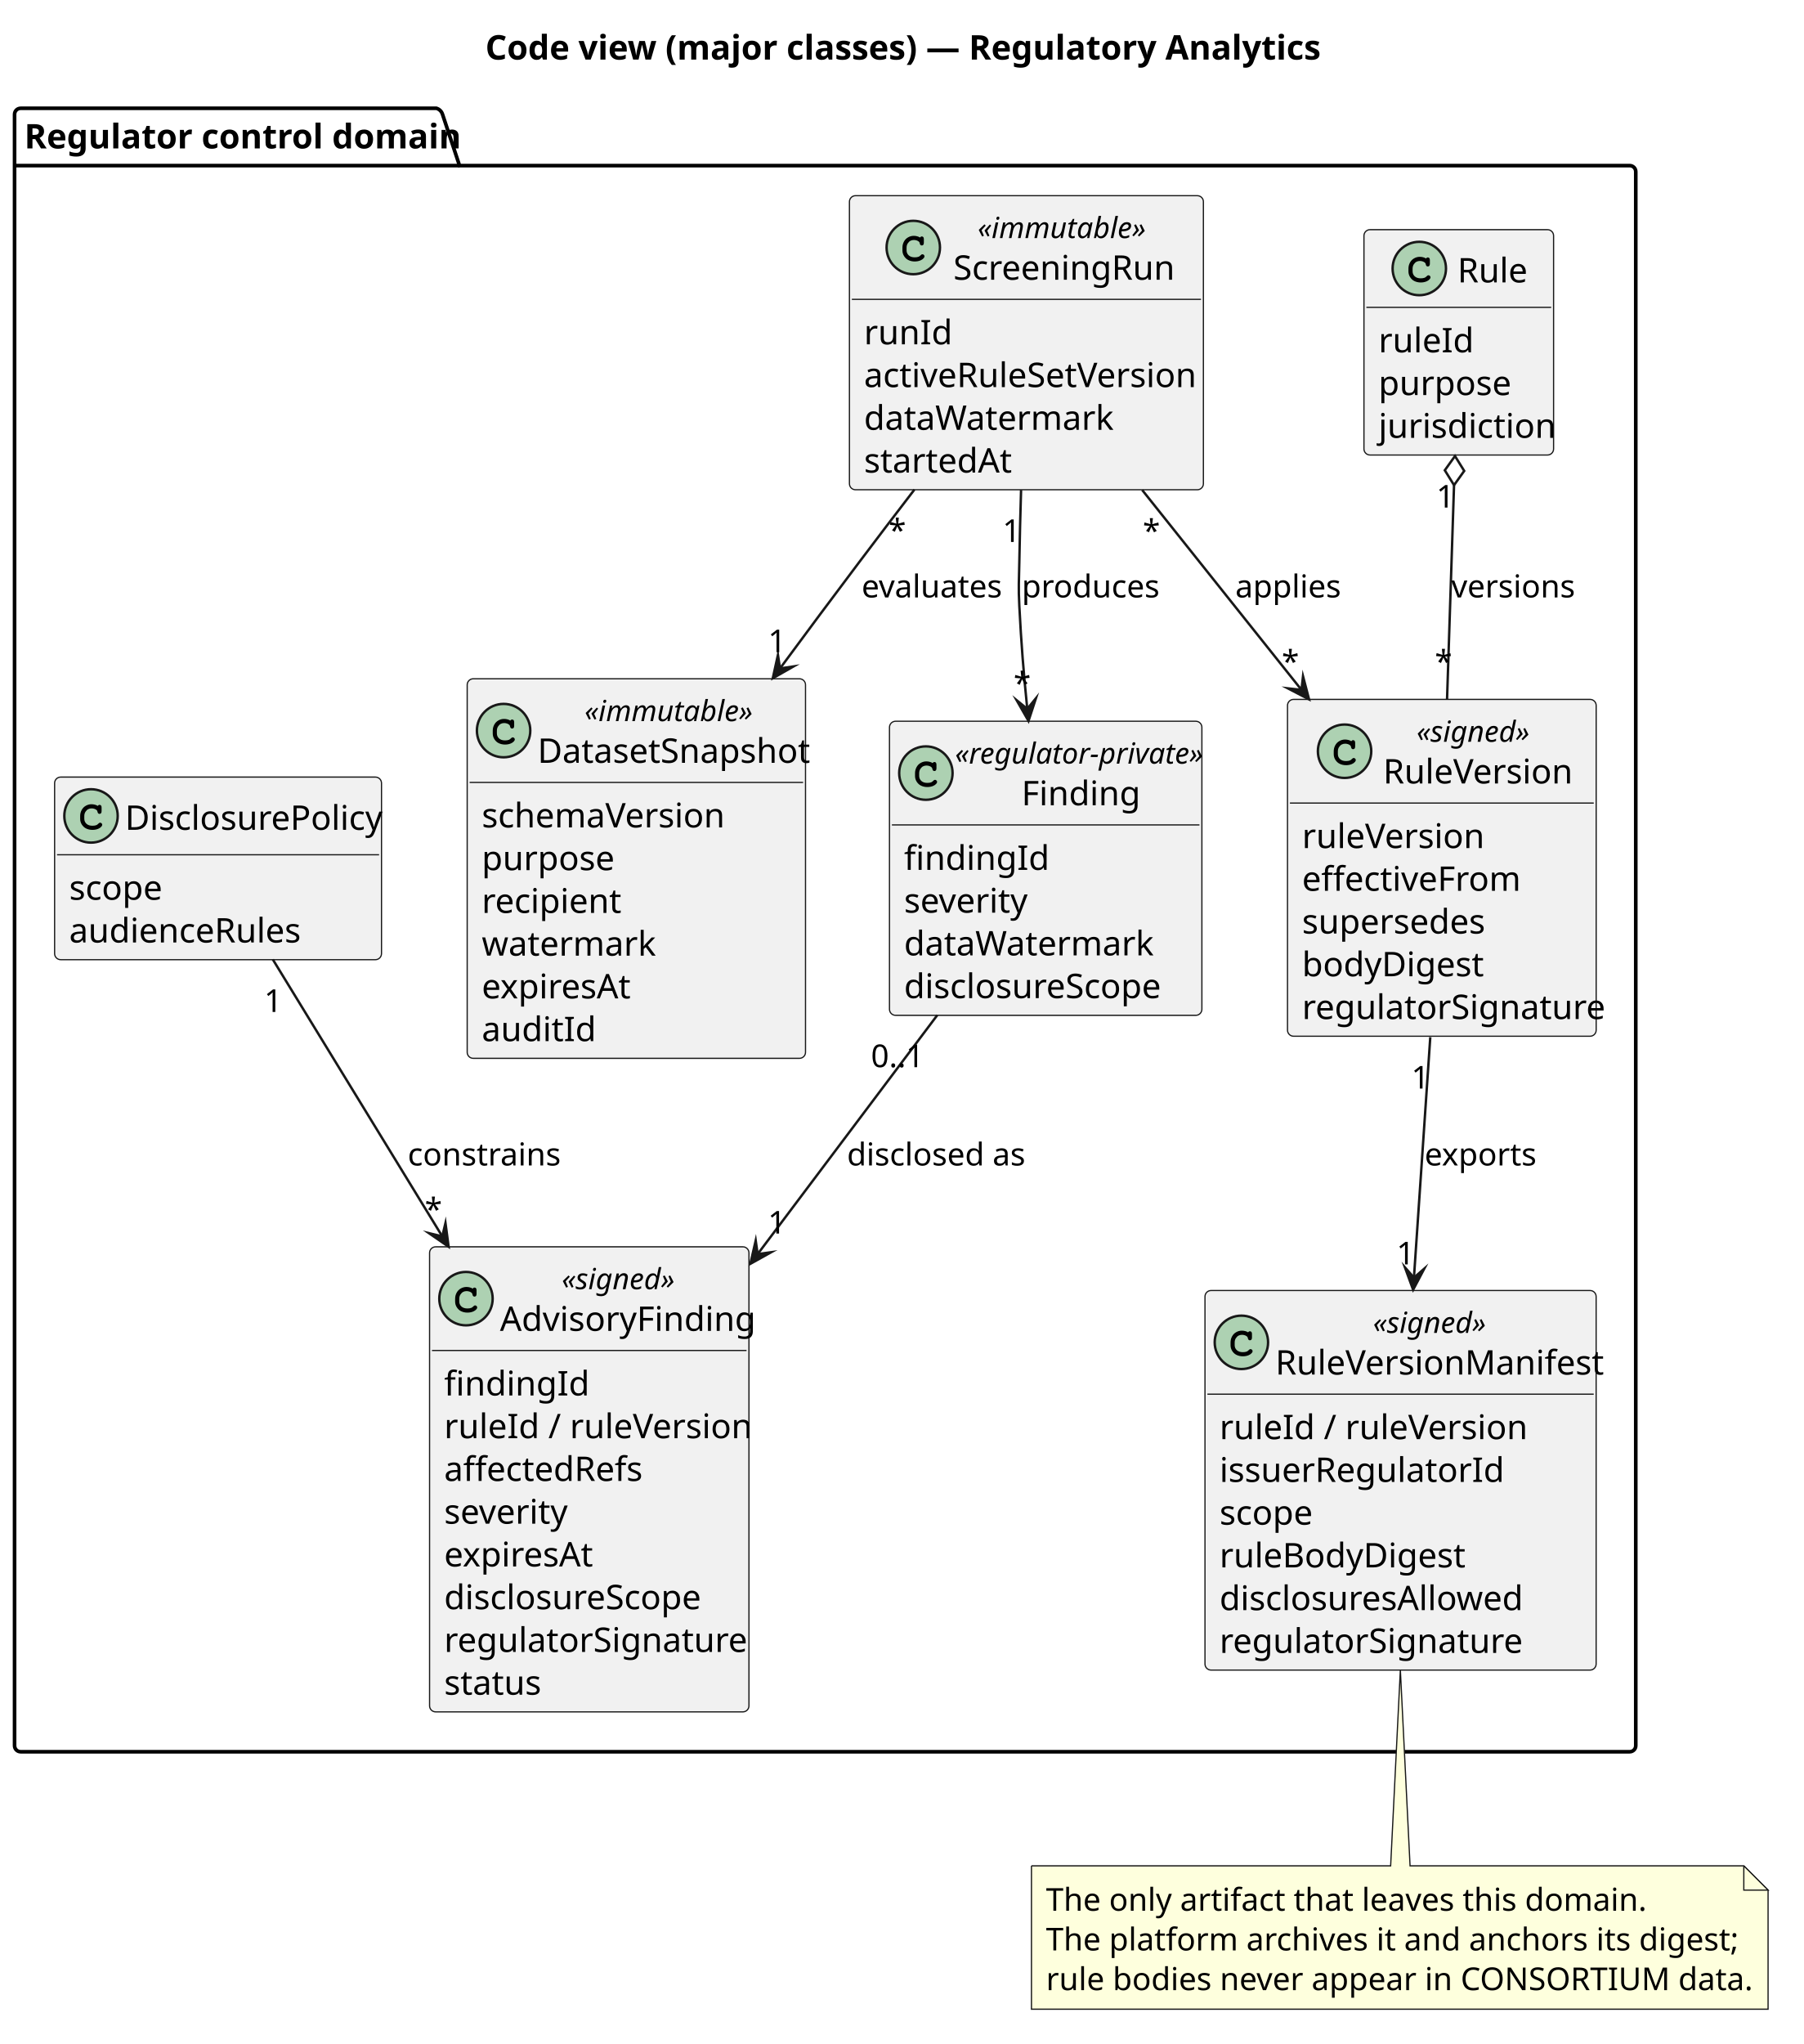
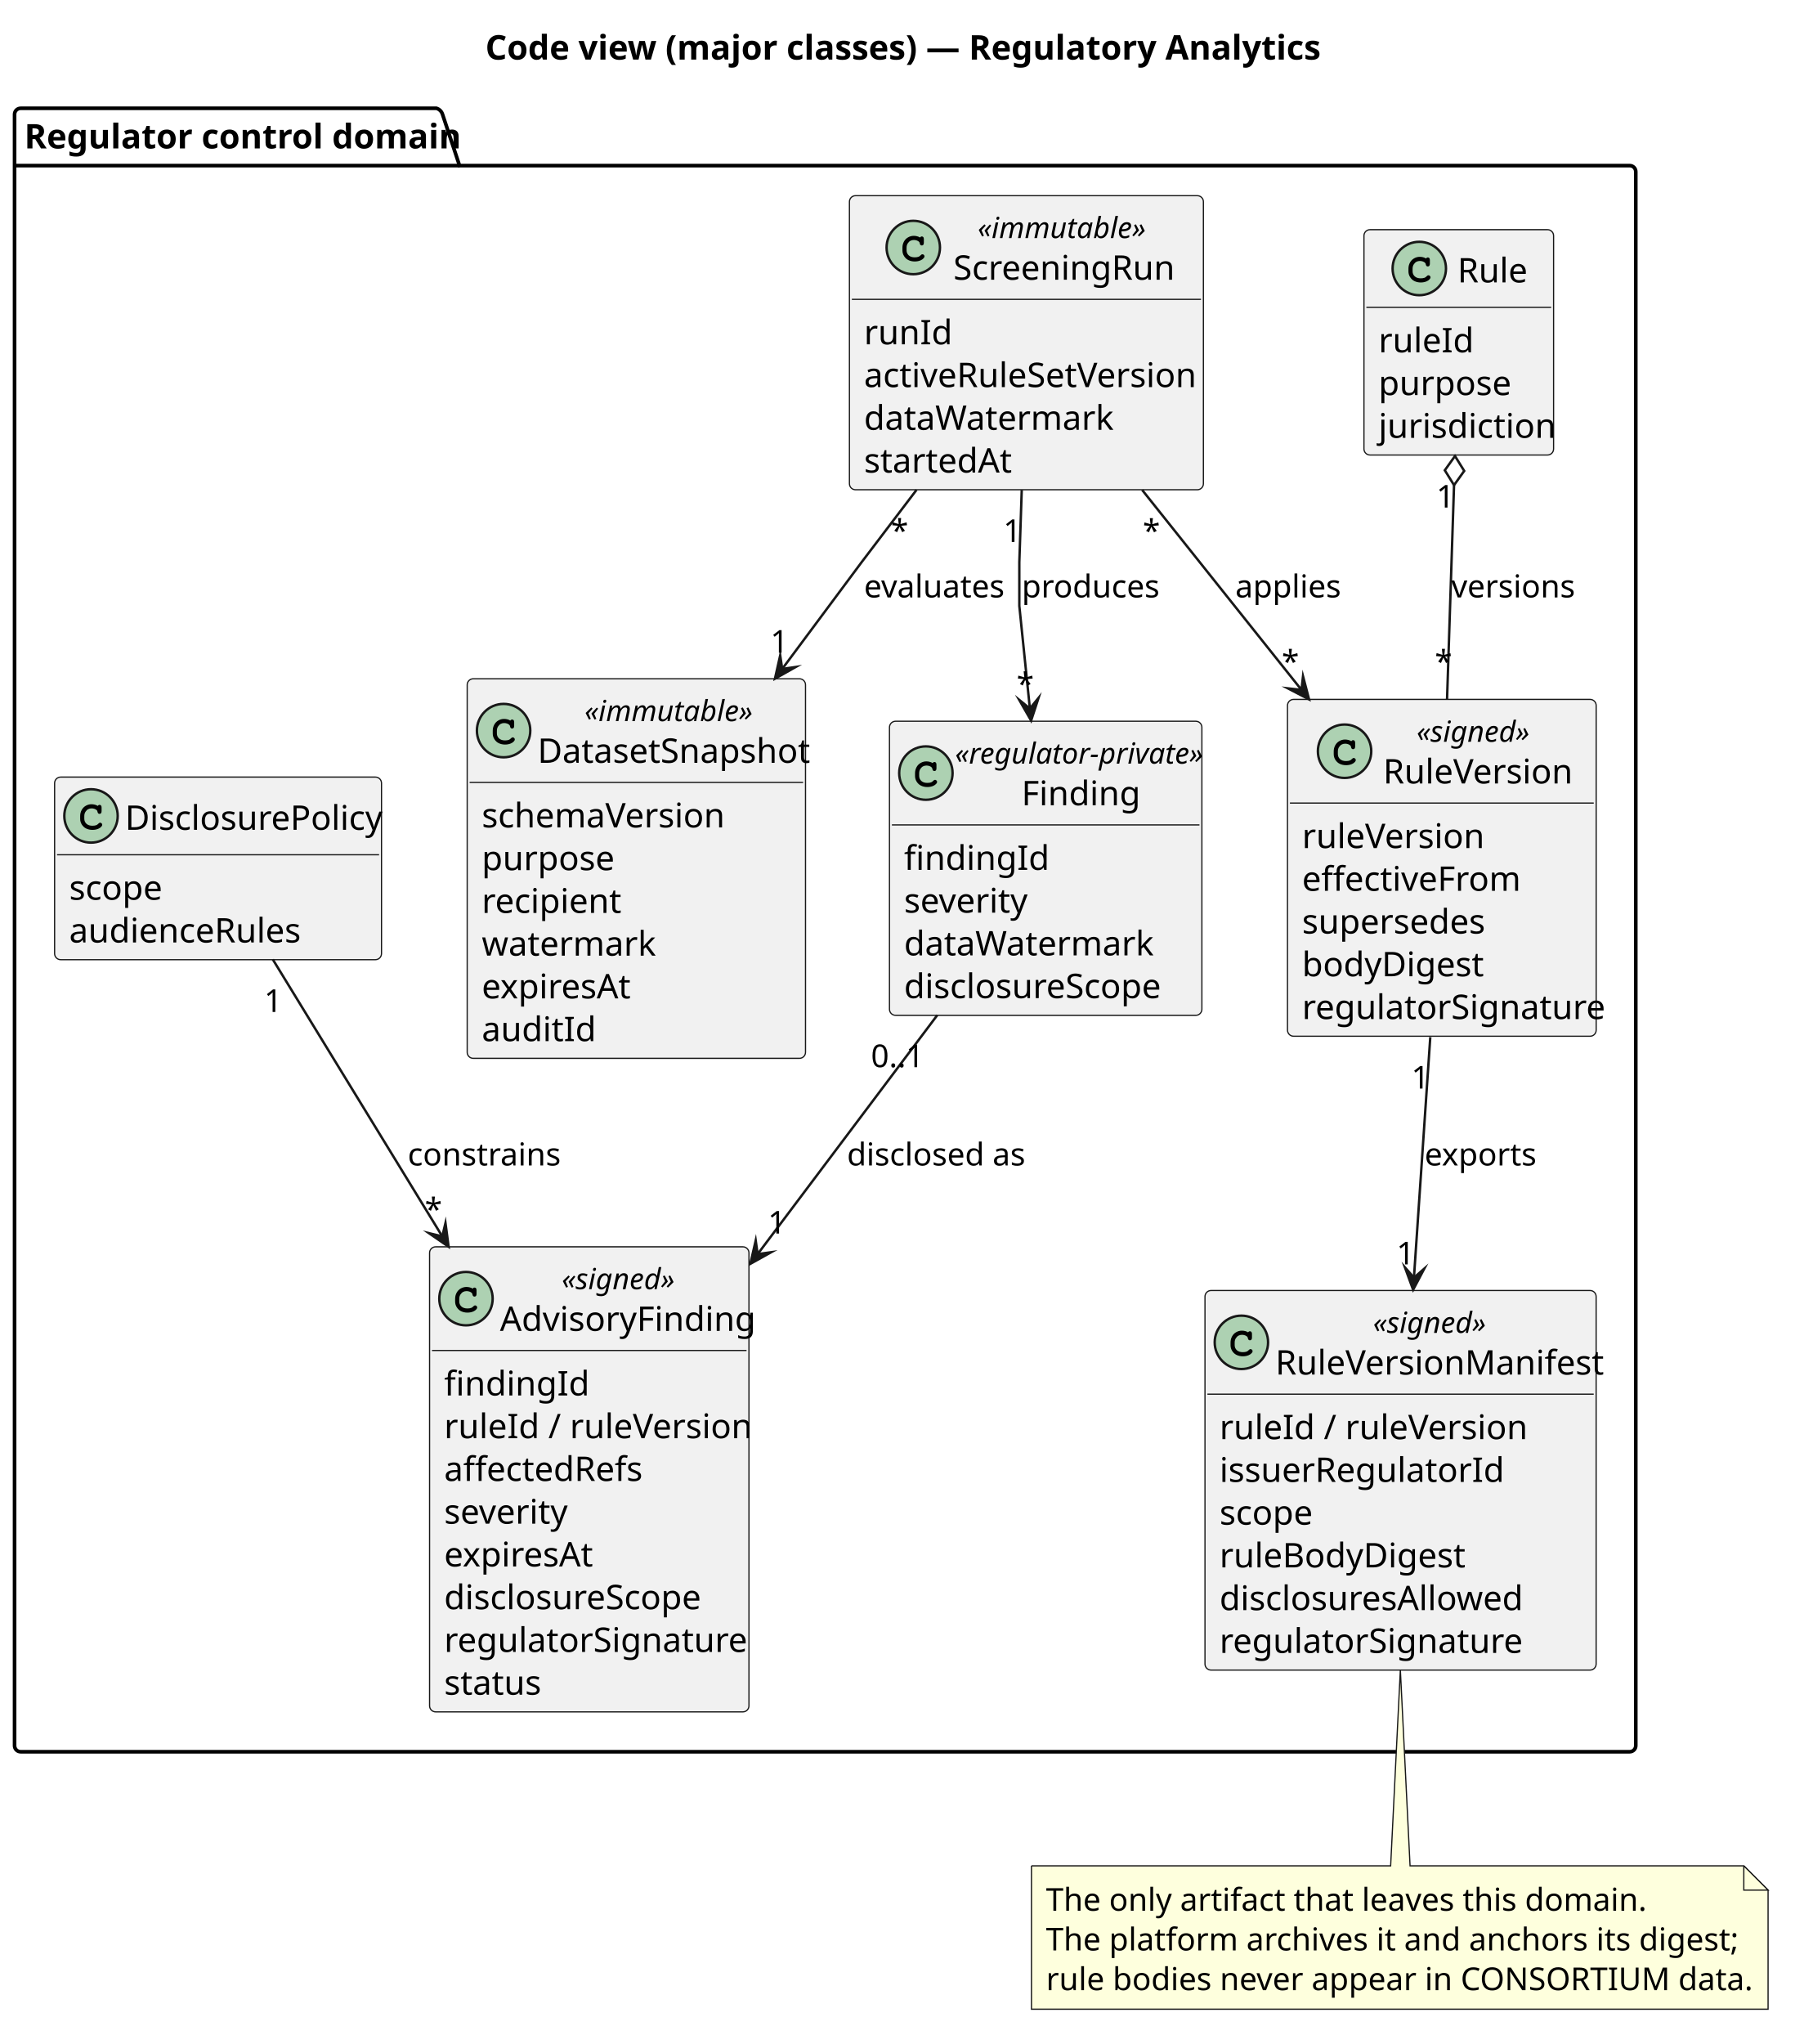
<svg xmlns="http://www.w3.org/2000/svg" version="1.1" data-diagram-type="CLASS" style="width:743px;height:842px;background:#FFFFFF;" width="743px" height="842px" viewBox="0 0 743 842" zoomAndPan="magnify" preserveAspectRatio="none" contentStyleType="text/css">
  <defs />
  <g font-family="sans-serif" lengthAdjust="spacing">
-     <g class="title" data-source-line="1">
+     <g class="title" data-source-line="2">
      <text x="199.981" y="24.533" fill="#000" font-size="14" textLength="336.554" font-weight="700">Code view (major classes) — Regulatory Analytics</text>
    </g>
-     <g class="cluster" data-qualified-name="Regulator control domain" id="ent0001" data-source-line="6">
+     <g class="cluster" data-qualified-name="Regulator control domain" id="ent0001" data-source-line="7">
      <path d="M8.5,44.609 L179.838,44.609 A3.75,3.75 0 0 1 182.338,47.109 L189.338,68.219 L671.5,68.219 A2.5,2.5 0 0 1 674,70.719 L674,719.109 A2.5,2.5 0 0 1 671.5,721.609 L8.5,721.609 A2.5,2.5 0 0 1 6,719.109 L6,47.109 A2.5,2.5 0 0 1 8.5,44.609" style="stroke:#000;stroke-width:1.5;" fill="none" />
      <line x1="6" y1="68.219" x2="189.338" y2="68.219" style="stroke:#000;stroke-width:1.5;" />
      <text x="10" y="61.143" fill="#000" font-size="14" textLength="170.338" font-weight="700">Regulator control domain</text>
    </g>
-     <g class="entity" data-qualified-name="Regulator control domain.Rule" id="ent0002" data-source-line="8">
+     <g class="entity" data-qualified-name="Regulator control domain.Rule" id="ent0002" data-source-line="9">
      <rect x="562" y="94.609" width="78.138" height="92.828" fill="#F1F1F1" style="stroke:#181818;stroke-width:0.5;" rx="2.5" ry="2.5" />
      <ellipse cx="584.805" cy="110.609" rx="11" ry="11" fill="#ADD1B2" style="stroke:#181818;stroke-width:1;" />
      <path d="M587.571,106.484 Q587.727,106.266 587.915,106.156 Q588.102,106.047 588.321,106.047 Q588.696,106.047 588.93,106.313 Q589.165,106.563 589.165,107.172 L589.165,108.625 Q589.165,109.234 588.93,109.5 Q588.696,109.766 588.321,109.766 Q587.977,109.766 587.774,109.563 Q587.571,109.375 587.461,108.859 Q587.415,108.5 587.227,108.313 Q586.899,107.938 586.29,107.719 Q585.68,107.5 585.055,107.5 Q584.29,107.5 583.649,107.828 Q583.024,108.156 582.524,108.906 Q582.04,109.656 582.04,110.688 L582.04,111.781 Q582.04,113.016 582.93,113.844 Q583.821,114.656 585.415,114.656 Q586.352,114.656 587.008,114.406 Q587.399,114.25 587.821,113.813 Q588.086,113.547 588.227,113.469 Q588.383,113.391 588.586,113.391 Q588.915,113.391 589.165,113.656 Q589.43,113.906 589.43,114.25 Q589.43,114.594 589.086,115 Q588.586,115.578 587.79,115.906 Q586.711,116.359 585.415,116.359 Q583.899,116.359 582.696,115.734 Q581.711,115.234 581.024,114.172 Q580.336,113.094 580.336,111.813 L580.336,110.656 Q580.336,109.328 580.946,108.188 Q581.571,107.031 582.665,106.422 Q583.758,105.797 584.993,105.797 Q585.727,105.797 586.368,105.969 Q587.024,106.125 587.571,106.484 Z " fill="#000" />
      <text x="600.54" y="116.338" fill="#000" font-size="14" textLength="28.793">Rule</text>
      <line x1="563" y1="126.609" x2="639.138" y2="126.609" style="stroke:#181818;stroke-width:0.5;" />
      <text x="568" y="145.143" fill="#000" font-size="14" textLength="35.021">ruleId</text>
      <text x="568" y="162.752" fill="#000" font-size="14" textLength="50.593">purpose</text>
      <text x="568" y="180.361" fill="#000" font-size="14" textLength="66.138">jurisdiction</text>
    </g>
-     <g class="entity" data-qualified-name="Regulator control domain.RuleVersion" id="ent0003" data-source-line="14">
+     <g class="entity" data-qualified-name="Regulator control domain.RuleVersion" id="ent0003" data-source-line="15">
      <rect x="530.5" y="288.109" width="127.186" height="138.75" fill="#F1F1F1" style="stroke:#181818;stroke-width:0.5;" rx="2.5" ry="2.5" />
      <ellipse cx="554.016" cy="309.461" rx="11" ry="11" fill="#ADD1B2" style="stroke:#181818;stroke-width:1;" />
      <path d="M556.781,305.336 Q556.938,305.117 557.125,305.008 Q557.313,304.898 557.531,304.898 Q557.906,304.898 558.141,305.164 Q558.375,305.414 558.375,306.023 L558.375,307.477 Q558.375,308.086 558.141,308.352 Q557.906,308.617 557.531,308.617 Q557.188,308.617 556.984,308.414 Q556.781,308.227 556.672,307.711 Q556.625,307.352 556.438,307.164 Q556.109,306.789 555.5,306.57 Q554.891,306.352 554.266,306.352 Q553.5,306.352 552.859,306.68 Q552.234,307.008 551.734,307.758 Q551.25,308.508 551.25,309.539 L551.25,310.633 Q551.25,311.867 552.141,312.695 Q553.031,313.508 554.625,313.508 Q555.563,313.508 556.219,313.258 Q556.609,313.102 557.031,312.664 Q557.297,312.398 557.438,312.32 Q557.594,312.242 557.797,312.242 Q558.125,312.242 558.375,312.508 Q558.641,312.758 558.641,313.102 Q558.641,313.445 558.297,313.852 Q557.797,314.43 557,314.758 Q555.922,315.211 554.625,315.211 Q553.109,315.211 551.906,314.586 Q550.922,314.086 550.234,313.023 Q549.547,311.945 549.547,310.664 L549.547,309.508 Q549.547,308.18 550.156,307.039 Q550.781,305.883 551.875,305.273 Q552.969,304.648 554.203,304.648 Q554.938,304.648 555.578,304.82 Q556.234,304.977 556.781,305.336 Z " fill="#000" />
      <text x="583.684" y="305.566" fill="#000" font-size="12" textLength="48.709" font-style="italic">«signed»</text>
      <text x="569.908" y="322.736" fill="#000" font-size="14" textLength="76.262">RuleVersion</text>
      <line x1="531.5" y1="330.813" x2="656.686" y2="330.813" style="stroke:#181818;stroke-width:0.5;" />
      <text x="536.5" y="349.346" fill="#000" font-size="14" textLength="70.813">ruleVersion</text>
      <text x="536.5" y="366.955" fill="#000" font-size="14" textLength="84.8">effectiveFrom</text>
      <text x="536.5" y="384.564" fill="#000" font-size="14" textLength="72.379">supersedes</text>
      <text x="536.5" y="402.174" fill="#000" font-size="14" textLength="70.041">bodyDigest</text>
      <text x="536.5" y="419.783" fill="#000" font-size="14" textLength="115.186">regulatorSignature</text>
    </g>
-     <g class="entity" data-qualified-name="Regulator control domain.RuleVersionManifest" id="ent0004" data-source-line="22">
+     <g class="entity" data-qualified-name="Regulator control domain.RuleVersionManifest" id="ent0004" data-source-line="23">
      <rect x="496.5" y="531.609" width="161.172" height="156.359" fill="#F1F1F1" style="stroke:#181818;stroke-width:0.5;" rx="2.5" ry="2.5" />
      <ellipse cx="511.5" cy="552.961" rx="11" ry="11" fill="#ADD1B2" style="stroke:#181818;stroke-width:1;" />
      <path d="M514.266,548.836 Q514.422,548.617 514.609,548.508 Q514.797,548.398 515.016,548.398 Q515.391,548.398 515.625,548.664 Q515.859,548.914 515.859,549.523 L515.859,550.977 Q515.859,551.586 515.625,551.852 Q515.391,552.117 515.016,552.117 Q514.672,552.117 514.469,551.914 Q514.266,551.727 514.156,551.211 Q514.109,550.852 513.922,550.664 Q513.594,550.289 512.984,550.07 Q512.375,549.852 511.75,549.852 Q510.984,549.852 510.344,550.18 Q509.719,550.508 509.219,551.258 Q508.734,552.008 508.734,553.039 L508.734,554.133 Q508.734,555.367 509.625,556.195 Q510.516,557.008 512.109,557.008 Q513.047,557.008 513.703,556.758 Q514.094,556.602 514.516,556.164 Q514.781,555.898 514.922,555.82 Q515.078,555.742 515.281,555.742 Q515.609,555.742 515.859,556.008 Q516.125,556.258 516.125,556.602 Q516.125,556.945 515.781,557.352 Q515.281,557.93 514.484,558.258 Q513.406,558.711 512.109,558.711 Q510.594,558.711 509.391,558.086 Q508.406,557.586 507.719,556.523 Q507.031,555.445 507.031,554.164 L507.031,553.008 Q507.031,551.68 507.641,550.539 Q508.266,549.383 509.359,548.773 Q510.453,548.148 511.688,548.148 Q512.422,548.148 513.063,548.32 Q513.719,548.477 514.266,548.836 Z " fill="#000" />
      <text x="565.731" y="549.066" fill="#000" font-size="12" textLength="48.709" font-style="italic">«signed»</text>
      <text x="525.5" y="566.236" fill="#000" font-size="14" textLength="129.172">RuleVersionManifest</text>
      <line x1="497.5" y1="574.313" x2="656.672" y2="574.313" style="stroke:#181818;stroke-width:0.5;" />
      <text x="502.5" y="592.846" fill="#000" font-size="14" textLength="117.503">ruleId / ruleVersion</text>
      <text x="502.5" y="610.455" fill="#000" font-size="14" textLength="109.724">issuerRegulatorId</text>
      <text x="502.5" y="628.064" fill="#000" font-size="14" textLength="37.358">scope</text>
      <text x="502.5" y="645.674" fill="#000" font-size="14" textLength="94.938">ruleBodyDigest</text>
      <text x="502.5" y="663.283" fill="#000" font-size="14" textLength="119.055">disclosuresAllowed</text>
      <text x="502.5" y="680.893" fill="#000" font-size="14" textLength="115.186">regulatorSignature</text>
    </g>
-     <g class="entity" data-qualified-name="Regulator control domain.DatasetSnapshot" id="ent0005" data-source-line="31">
+     <g class="entity" data-qualified-name="Regulator control domain.DatasetSnapshot" id="ent0005" data-source-line="32">
      <rect x="192.5" y="279.609" width="139.406" height="156.359" fill="#F1F1F1" style="stroke:#181818;stroke-width:0.5;" rx="2.5" ry="2.5" />
      <ellipse cx="207.5" cy="300.961" rx="11" ry="11" fill="#ADD1B2" style="stroke:#181818;stroke-width:1;" />
      <path d="M210.266,296.836 Q210.422,296.617 210.609,296.508 Q210.797,296.398 211.016,296.398 Q211.391,296.398 211.625,296.664 Q211.859,296.914 211.859,297.523 L211.859,298.977 Q211.859,299.586 211.625,299.852 Q211.391,300.117 211.016,300.117 Q210.672,300.117 210.469,299.914 Q210.266,299.727 210.156,299.211 Q210.109,298.852 209.922,298.664 Q209.594,298.289 208.984,298.07 Q208.375,297.852 207.75,297.852 Q206.984,297.852 206.344,298.18 Q205.719,298.508 205.219,299.258 Q204.734,300.008 204.734,301.039 L204.734,302.133 Q204.734,303.367 205.625,304.195 Q206.516,305.008 208.109,305.008 Q209.047,305.008 209.703,304.758 Q210.094,304.602 210.516,304.164 Q210.781,303.898 210.922,303.82 Q211.078,303.742 211.281,303.742 Q211.609,303.742 211.859,304.008 Q212.125,304.258 212.125,304.602 Q212.125,304.945 211.781,305.352 Q211.281,305.93 210.484,306.258 Q209.406,306.711 208.109,306.711 Q206.594,306.711 205.391,306.086 Q204.406,305.586 203.719,304.523 Q203.031,303.445 203.031,302.164 L203.031,301.008 Q203.031,299.68 203.641,298.539 Q204.266,297.383 205.359,296.773 Q206.453,296.148 207.688,296.148 Q208.422,296.148 209.063,296.32 Q209.719,296.477 210.266,296.836 Z " fill="#000" />
      <text x="240.853" y="297.066" fill="#000" font-size="12" textLength="68.701" font-style="italic">«immutable»</text>
      <text x="221.5" y="314.236" fill="#000" font-size="14" textLength="107.406">DatasetSnapshot</text>
      <line x1="193.5" y1="322.313" x2="330.906" y2="322.313" style="stroke:#181818;stroke-width:0.5;" />
      <text x="198.5" y="340.846" fill="#000" font-size="14" textLength="96.489">schemaVersion</text>
      <text x="198.5" y="358.455" fill="#000" font-size="14" textLength="50.593">purpose</text>
      <text x="198.5" y="376.064" fill="#000" font-size="14" textLength="52.917">recipient</text>
      <text x="198.5" y="393.674" fill="#000" font-size="14" textLength="65.345">watermark</text>
      <text x="198.5" y="411.283" fill="#000" font-size="14" textLength="58.358">expiresAt</text>
      <text x="198.5" y="428.893" fill="#000" font-size="14" textLength="42.034">auditId</text>
    </g>
-     <g class="entity" data-qualified-name="Regulator control domain.ScreeningRun" id="ent0006" data-source-line="40">
+     <g class="entity" data-qualified-name="Regulator control domain.ScreeningRun" id="ent0006" data-source-line="41">
      <rect x="350" y="80.609" width="145.848" height="121.141" fill="#F1F1F1" style="stroke:#181818;stroke-width:0.5;" rx="2.5" ry="2.5" />
      <ellipse cx="376.306" cy="101.961" rx="11" ry="11" fill="#ADD1B2" style="stroke:#181818;stroke-width:1;" />
      <path d="M379.071,97.836 Q379.228,97.617 379.415,97.508 Q379.603,97.398 379.821,97.398 Q380.196,97.398 380.431,97.664 Q380.665,97.914 380.665,98.523 L380.665,99.977 Q380.665,100.586 380.431,100.852 Q380.196,101.117 379.821,101.117 Q379.478,101.117 379.275,100.914 Q379.071,100.727 378.962,100.211 Q378.915,99.852 378.728,99.664 Q378.4,99.289 377.79,99.07 Q377.181,98.852 376.556,98.852 Q375.79,98.852 375.15,99.18 Q374.525,99.508 374.025,100.258 Q373.54,101.008 373.54,102.039 L373.54,103.133 Q373.54,104.367 374.431,105.195 Q375.321,106.008 376.915,106.008 Q377.853,106.008 378.509,105.758 Q378.9,105.602 379.321,105.164 Q379.587,104.898 379.728,104.82 Q379.884,104.742 380.087,104.742 Q380.415,104.742 380.665,105.008 Q380.931,105.258 380.931,105.602 Q380.931,105.945 380.587,106.352 Q380.087,106.93 379.29,107.258 Q378.212,107.711 376.915,107.711 Q375.4,107.711 374.196,107.086 Q373.212,106.586 372.525,105.523 Q371.837,104.445 371.837,103.164 L371.837,102.008 Q371.837,100.68 372.446,99.539 Q373.071,98.383 374.165,97.773 Q375.259,97.148 376.493,97.148 Q377.228,97.148 377.868,97.32 Q378.525,97.477 379.071,97.836 Z " fill="#000" />
      <text x="402.829" y="98.066" fill="#000" font-size="12" textLength="68.701" font-style="italic">«immutable»</text>
      <text x="392.818" y="115.236" fill="#000" font-size="14" textLength="88.724">ScreeningRun</text>
      <line x1="351" y1="123.313" x2="494.848" y2="123.313" style="stroke:#181818;stroke-width:0.5;" />
      <text x="356" y="141.846" fill="#000" font-size="14" textLength="31.91">runId</text>
      <text x="356" y="159.455" fill="#000" font-size="14" textLength="133.848">activeRuleSetVersion</text>
      <text x="356" y="177.064" fill="#000" font-size="14" textLength="95.696">dataWatermark</text>
      <text x="356" y="194.674" fill="#000" font-size="14" textLength="56.027">startedAt</text>
    </g>
-     <g class="entity" data-qualified-name="Regulator control domain.Finding" id="ent0007" data-source-line="47">
+     <g class="entity" data-qualified-name="Regulator control domain.Finding" id="ent0007" data-source-line="48">
      <rect x="366.5" y="297.109" width="128.723" height="121.141" fill="#F1F1F1" style="stroke:#181818;stroke-width:0.5;" rx="2.5" ry="2.5" />
      <ellipse cx="381.5" cy="318.461" rx="11" ry="11" fill="#ADD1B2" style="stroke:#181818;stroke-width:1;" />
      <path d="M384.266,314.336 Q384.422,314.117 384.609,314.008 Q384.797,313.898 385.016,313.898 Q385.391,313.898 385.625,314.164 Q385.859,314.414 385.859,315.023 L385.859,316.477 Q385.859,317.086 385.625,317.352 Q385.391,317.617 385.016,317.617 Q384.672,317.617 384.469,317.414 Q384.266,317.227 384.156,316.711 Q384.109,316.352 383.922,316.164 Q383.594,315.789 382.984,315.57 Q382.375,315.352 381.75,315.352 Q380.984,315.352 380.344,315.68 Q379.719,316.008 379.219,316.758 Q378.734,317.508 378.734,318.539 L378.734,319.633 Q378.734,320.867 379.625,321.695 Q380.516,322.508 382.109,322.508 Q383.047,322.508 383.703,322.258 Q384.094,322.102 384.516,321.664 Q384.781,321.398 384.922,321.32 Q385.078,321.242 385.281,321.242 Q385.609,321.242 385.859,321.508 Q386.125,321.758 386.125,322.102 Q386.125,322.445 385.781,322.852 Q385.281,323.43 384.484,323.758 Q383.406,324.211 382.109,324.211 Q380.594,324.211 379.391,323.586 Q378.406,323.086 377.719,322.023 Q377.031,320.945 377.031,319.664 L377.031,318.508 Q377.031,317.18 377.641,316.039 Q378.266,314.883 379.359,314.273 Q380.453,313.648 381.688,313.648 Q382.422,313.648 383.063,313.82 Q383.719,313.977 384.266,314.336 Z " fill="#000" />
      <text x="393.5" y="314.566" fill="#000" font-size="12" textLength="100.723" font-style="italic">«regulator-private»</text>
      <text x="420.903" y="331.736" fill="#000" font-size="14" textLength="45.917">Finding</text>
      <line x1="367.5" y1="339.813" x2="494.223" y2="339.813" style="stroke:#181818;stroke-width:0.5;" />
      <text x="372.5" y="358.346" fill="#000" font-size="14" textLength="52.931">findingId</text>
      <text x="372.5" y="375.955" fill="#000" font-size="14" textLength="48.234">severity</text>
      <text x="372.5" y="393.564" fill="#000" font-size="14" textLength="95.696">dataWatermark</text>
      <text x="372.5" y="411.174" fill="#000" font-size="14" textLength="102.724">disclosureScope</text>
    </g>
-     <g class="entity" data-qualified-name="Regulator control domain.AdvisoryFinding" id="ent0008" data-source-line="54">
+     <g class="entity" data-qualified-name="Regulator control domain.AdvisoryFinding" id="ent0008" data-source-line="55">
      <rect x="177" y="513.609" width="131.6" height="191.578" fill="#F1F1F1" style="stroke:#181818;stroke-width:0.5;" rx="2.5" ry="2.5" />
      <ellipse cx="192" cy="534.961" rx="11" ry="11" fill="#ADD1B2" style="stroke:#181818;stroke-width:1;" />
      <path d="M194.766,530.836 Q194.922,530.617 195.109,530.508 Q195.297,530.398 195.516,530.398 Q195.891,530.398 196.125,530.664 Q196.359,530.914 196.359,531.523 L196.359,532.977 Q196.359,533.586 196.125,533.852 Q195.891,534.117 195.516,534.117 Q195.172,534.117 194.969,533.914 Q194.766,533.727 194.656,533.211 Q194.609,532.852 194.422,532.664 Q194.094,532.289 193.484,532.07 Q192.875,531.852 192.25,531.852 Q191.484,531.852 190.844,532.18 Q190.219,532.508 189.719,533.258 Q189.234,534.008 189.234,535.039 L189.234,536.133 Q189.234,537.367 190.125,538.195 Q191.016,539.008 192.609,539.008 Q193.547,539.008 194.203,538.758 Q194.594,538.602 195.016,538.164 Q195.281,537.898 195.422,537.82 Q195.578,537.742 195.781,537.742 Q196.109,537.742 196.359,538.008 Q196.625,538.258 196.625,538.602 Q196.625,538.945 196.281,539.352 Q195.781,539.93 194.984,540.258 Q193.906,540.711 192.609,540.711 Q191.094,540.711 189.891,540.086 Q188.906,539.586 188.219,538.523 Q187.531,537.445 187.531,536.164 L187.531,535.008 Q187.531,533.68 188.141,532.539 Q188.766,531.383 189.859,530.773 Q190.953,530.148 192.188,530.148 Q192.922,530.148 193.563,530.32 Q194.219,530.477 194.766,530.836 Z " fill="#000" />
      <text x="231.445" y="531.066" fill="#000" font-size="12" textLength="48.709" font-style="italic">«signed»</text>
      <text x="206" y="548.236" fill="#000" font-size="14" textLength="99.6">AdvisoryFinding</text>
      <line x1="178" y1="556.313" x2="307.6" y2="556.313" style="stroke:#181818;stroke-width:0.5;" />
      <text x="183" y="574.846" fill="#000" font-size="14" textLength="52.931">findingId</text>
      <text x="183" y="592.455" fill="#000" font-size="14" textLength="117.503">ruleId / ruleVersion</text>
      <text x="183" y="610.064" fill="#000" font-size="14" textLength="78.6">affectedRefs</text>
      <text x="183" y="627.674" fill="#000" font-size="14" textLength="48.234">severity</text>
      <text x="183" y="645.283" fill="#000" font-size="14" textLength="58.358">expiresAt</text>
      <text x="183" y="662.893" fill="#000" font-size="14" textLength="102.724">disclosureScope</text>
      <text x="183" y="680.502" fill="#000" font-size="14" textLength="115.186">regulatorSignature</text>
      <text x="183" y="698.111" fill="#000" font-size="14" textLength="37.352">status</text>
    </g>
-     <g class="entity" data-qualified-name="Regulator control domain.DisclosurePolicy" id="ent0009" data-source-line="65">
+     <g class="entity" data-qualified-name="Regulator control domain.DisclosurePolicy" id="ent0009" data-source-line="66">
      <rect x="22.5" y="320.109" width="134.696" height="75.219" fill="#F1F1F1" style="stroke:#181818;stroke-width:0.5;" rx="2.5" ry="2.5" />
      <ellipse cx="37.5" cy="336.109" rx="11" ry="11" fill="#ADD1B2" style="stroke:#181818;stroke-width:1;" />
      <path d="M40.266,331.984 Q40.422,331.766 40.609,331.656 Q40.797,331.547 41.016,331.547 Q41.391,331.547 41.625,331.813 Q41.859,332.063 41.859,332.672 L41.859,334.125 Q41.859,334.734 41.625,335 Q41.391,335.266 41.016,335.266 Q40.672,335.266 40.469,335.063 Q40.266,334.875 40.156,334.359 Q40.109,334 39.922,333.813 Q39.594,333.438 38.984,333.219 Q38.375,333 37.75,333 Q36.984,333 36.344,333.328 Q35.719,333.656 35.219,334.406 Q34.734,335.156 34.734,336.188 L34.734,337.281 Q34.734,338.516 35.625,339.344 Q36.516,340.156 38.109,340.156 Q39.047,340.156 39.703,339.906 Q40.094,339.75 40.516,339.313 Q40.781,339.047 40.922,338.969 Q41.078,338.891 41.281,338.891 Q41.609,338.891 41.859,339.156 Q42.125,339.406 42.125,339.75 Q42.125,340.094 41.781,340.5 Q41.281,341.078 40.484,341.406 Q39.406,341.859 38.109,341.859 Q36.594,341.859 35.391,341.234 Q34.406,340.734 33.719,339.672 Q33.031,338.594 33.031,337.313 L33.031,336.156 Q33.031,334.828 33.641,333.688 Q34.266,332.531 35.359,331.922 Q36.453,331.297 37.688,331.297 Q38.422,331.297 39.063,331.469 Q39.719,331.625 40.266,331.984 Z " fill="#000" />
      <text x="51.5" y="341.838" fill="#000" font-size="14" textLength="102.696">DisclosurePolicy</text>
      <line x1="23.5" y1="352.109" x2="156.196" y2="352.109" style="stroke:#181818;stroke-width:0.5;" />
      <text x="28.5" y="370.643" fill="#000" font-size="14" textLength="37.358">scope</text>
      <text x="28.5" y="388.252" fill="#000" font-size="14" textLength="92.62">audienceRules</text>
    </g>
-     <g class="entity" data-qualified-name="GMN17" id="ent0018" data-source-line="80">
+     <g class="entity" data-qualified-name="GMN17" id="ent0018" data-source-line="81">
      <path d="M425,768.609 L425,827.664 A0,0 0 0 0 425,827.664 L728.515,827.664 A0,0 0 0 0 728.515,827.664 L728.515,778.609 L718.515,768.609 L581,768.609 L577,687.809 L573,768.609 L425,768.609 A0,0 0 0 0 425,768.609" style="stroke:#181818;stroke-width:0.5;" fill="#FEFFDD" />
      <path d="M718.515,768.609 L718.515,778.609 L728.515,778.609 L718.515,768.609" style="stroke:#181818;stroke-width:0.5;" fill="#FEFFDD" />
      <text x="431" y="787.104" fill="#000" font-size="13" textLength="232.673">The only artifact that leaves this domain.</text>
      <text x="431" y="803.456" fill="#000" font-size="13" textLength="268.792">The platform archives it and anchors its digest;</text>
      <text x="431" y="819.808" fill="#000" font-size="13" textLength="282.515">rule bodies never appear in CONSORTIUM data.</text>
    </g>
-     <g class="link" data-entity-1="ent0002" data-entity-2="ent0003" id="lnk10" data-source-line="71" data-link-type="aggregation">
-       <path d="M599.119,199.853 C598.169,229.013 597.3,255.339 596.24,288.099" style="stroke:#181818;stroke-width:1;" fill="none" id="Rule-backto-RuleVersion" codeLine="71" />
+     <g class="link" data-entity-1="ent0002" data-entity-2="ent0003" id="lnk10" data-source-line="72" data-link-type="aggregation">
+       <path d="M599.119,199.853 C598.169,229.013 597.3,255.339 596.24,288.099" style="stroke:#181818;stroke-width:1;" fill="none" id="Rule-backto-RuleVersion" codeLine="72" />
      <polygon points="599.51,187.859,595.317,193.726,599.119,199.853,603.313,193.986,599.51,187.859" fill="none" style="stroke:#181818;stroke-width:1;stroke-linejoin:miter;stroke-miterlimit:10;" />
      <text x="598" y="246.104" fill="#000" font-size="13" textLength="48.407">versions</text>
      <text x="591.815" y="209.091" fill="#000" font-size="13">1</text>
      <text x="591.205" y="277.15" fill="#000" font-size="13">*</text>
    </g>
-     <g class="link" data-entity-1="ent0003" data-entity-2="ent0004" id="lnk11" data-source-line="72" data-link-type="dependency">
-       <path d="M589.33,427.249 C587.14,459.489 584.859,493.061 582.599,526.321" style="stroke:#181818;stroke-width:1;" fill="none" id="RuleVersion-to-RuleVersionManifest" codeLine="72" />
+     <g class="link" data-entity-1="ent0003" data-entity-2="ent0004" id="lnk11" data-source-line="73" data-link-type="dependency">
+       <path d="M589.33,427.249 C587.14,459.489 584.859,493.061 582.599,526.321" style="stroke:#181818;stroke-width:1;" fill="none" id="RuleVersion-to-RuleVersionManifest" codeLine="73" />
      <polygon points="582.26,531.309,586.861,522.601,582.599,526.321,578.879,522.059,582.26,531.309" fill="#181818" style="stroke:#181818;stroke-width:1;stroke-linejoin:miter;stroke-miterlimit:10;" />
      <text x="587" y="480.104" fill="#000" font-size="13" textLength="42.631">exports</text>
      <text x="581.528" y="448.417" fill="#000" font-size="13">1</text>
      <text x="575.425" y="520.848" fill="#000" font-size="13">1</text>
    </g>
-     <g class="link" data-entity-1="ent0006" data-entity-2="ent0005" id="lnk12" data-source-line="73" data-link-type="dependency">
-       <path d="M376.79,201.669 C369.14,211.629 361.32,221.889 354,231.609 C342.41,246.999 333.078,259.515 321.388,275.365" style="stroke:#181818;stroke-width:1;" fill="none" id="ScreeningRun-to-DatasetSnapshot" codeLine="73" />
-       <polygon points="318.42,279.389,326.981,274.521,321.388,275.365,320.543,269.772,318.42,279.389" fill="#181818" style="stroke:#181818;stroke-width:1;stroke-linejoin:miter;stroke-miterlimit:10;" />
-       <text x="355" y="246.104" fill="#000" font-size="13" textLength="55.65">evaluates</text>
-       <text x="366.17" y="223.104" fill="#000" font-size="13">*</text>
-       <text x="316.456" y="268.666" fill="#000" font-size="13">1</text>
+     <g class="link" data-entity-1="ent0006" data-entity-2="ent0005" id="lnk12" data-source-line="74" data-link-type="dependency">
+       <path d="M377.64,201.809 C365.17,218.229 355,231.609 355,231.609 C355,231.609 341.435,249.848 322.295,275.568" style="stroke:#181818;stroke-width:1;" fill="none" id="ScreeningRun-to-DatasetSnapshot" codeLine="74" />
+       <polygon points="319.31,279.579,327.892,274.747,322.295,275.568,321.474,269.971,319.31,279.579" fill="#181818" style="stroke:#181818;stroke-width:1;stroke-linejoin:miter;stroke-miterlimit:10;" />
+       <text x="356" y="246.104" fill="#000" font-size="13" textLength="55.65">evaluates</text>
+       <text x="367.118" y="223.26" fill="#000" font-size="13">*</text>
+       <text x="317.43" y="268.874" fill="#000" font-size="13">1</text>
    </g>
-     <g class="link" data-entity-1="ent0006" data-entity-2="ent0003" id="lnk13" data-source-line="74" data-link-type="dependency">
-       <path d="M470.63,201.859 C491.98,228.639 514.154,256.449 536.264,284.189" style="stroke:#181818;stroke-width:1;" fill="none" id="ScreeningRun-to-RuleVersion" codeLine="74" />
+     <g class="link" data-entity-1="ent0006" data-entity-2="ent0003" id="lnk13" data-source-line="75" data-link-type="dependency">
+       <path d="M470.63,201.859 C491.98,228.639 514.154,256.449 536.264,284.189" style="stroke:#181818;stroke-width:1;" fill="none" id="ScreeningRun-to-RuleVersion" codeLine="75" />
      <polygon points="539.38,288.099,536.898,278.568,536.264,284.189,530.642,283.555,539.38,288.099" fill="#181818" style="stroke:#181818;stroke-width:1;stroke-linejoin:miter;stroke-miterlimit:10;" />
      <text x="509" y="246.104" fill="#000" font-size="13" textLength="41.196">applies</text>
      <text x="470.86" y="223.316" fill="#000" font-size="13">*</text>
      <text x="528.126" y="277.15" fill="#000" font-size="13">*</text>
    </g>
-     <g class="link" data-entity-1="ent0006" data-entity-2="ent0007" id="lnk14" data-source-line="75" data-link-type="dependency">
-       <path d="M420.72,201.799 C420.42,211.749 420.16,221.969 420,231.609 C419.87,239.609 419.59,241.619 420,249.609 C420.79,264.999 421.703,276.605 423.273,292.015" style="stroke:#181818;stroke-width:1;" fill="none" id="ScreeningRun-to-Finding" codeLine="75" />
-       <polygon points="423.78,296.989,426.847,287.63,423.273,292.015,418.888,288.441,423.78,296.989" fill="#181818" style="stroke:#181818;stroke-width:1;stroke-linejoin:miter;stroke-miterlimit:10;" />
+     <g class="link" data-entity-1="ent0006" data-entity-2="ent0007" id="lnk14" data-source-line="76" data-link-type="dependency">
+       <path d="M421,201.809 C420.45,218.229 420,231.609 420,231.609 C420,231.609 420,249.609 420,249.609 C420,249.609 421.829,267.366 424.349,291.876" style="stroke:#181818;stroke-width:1;" fill="none" id="ScreeningRun-to-Finding" codeLine="76" />
+       <polygon points="424.86,296.849,427.919,287.487,424.349,291.876,419.96,288.306,424.86,296.849" fill="#181818" style="stroke:#181818;stroke-width:1;stroke-linejoin:miter;stroke-miterlimit:10;" />
      <text x="421" y="246.104" fill="#000" font-size="13" textLength="53.479">produces</text>
-       <text x="413.074" y="223.249" fill="#000" font-size="13">1</text>
-       <text x="417.616" y="286.134" fill="#000" font-size="13">*</text>
+       <text x="413.386" y="223.26" fill="#000" font-size="13">1</text>
+       <text x="418.88" y="286.406" fill="#000" font-size="13">*</text>
    </g>
-     <g class="link" data-entity-1="ent0007" data-entity-2="ent0008" id="lnk15" data-source-line="76" data-link-type="dependency">
-       <path d="M386.21,418.169 C363.18,448.789 337.675,482.703 312.175,516.623" style="stroke:#181818;stroke-width:1;" fill="none" id="Finding-to-AdvisoryFinding" codeLine="76" />
+     <g class="link" data-entity-1="ent0007" data-entity-2="ent0008" id="lnk15" data-source-line="77" data-link-type="dependency">
+       <path d="M386.21,418.169 C363.18,448.789 337.675,482.703 312.175,516.623" style="stroke:#181818;stroke-width:1;" fill="none" id="Finding-to-AdvisoryFinding" codeLine="77" />
      <polygon points="309.17,520.619,317.775,515.829,312.175,516.623,311.381,511.022,309.17,520.619" fill="#181818" style="stroke:#181818;stroke-width:1;stroke-linejoin:miter;stroke-miterlimit:10;" />
      <text x="349" y="480.104" fill="#000" font-size="13" textLength="71.538">disclosed as</text>
      <text x="358.873" y="439.604" fill="#000" font-size="13" textLength="21.684">0..1</text>
      <text x="316.387" y="508.152" fill="#000" font-size="13">1</text>
    </g>
-     <g class="link" data-entity-1="ent0009" data-entity-2="ent0008" id="lnk16" data-source-line="77" data-link-type="dependency">
-       <path d="M112.41,395.229 C131.42,426.289 156.94,467.985 182.23,509.305" style="stroke:#181818;stroke-width:1;" fill="none" id="DisclosurePolicy-to-AdvisoryFinding" codeLine="77" />
+     <g class="link" data-entity-1="ent0009" data-entity-2="ent0008" id="lnk16" data-source-line="78" data-link-type="dependency">
+       <path d="M112.41,395.229 C131.42,426.289 156.94,467.985 182.23,509.305" style="stroke:#181818;stroke-width:1;" fill="none" id="DisclosurePolicy-to-AdvisoryFinding" codeLine="78" />
      <polygon points="184.84,513.569,183.553,503.805,182.23,509.305,176.73,507.981,184.84,513.569" fill="#181818" style="stroke:#181818;stroke-width:1;stroke-linejoin:miter;stroke-miterlimit:10;" />
      <text x="168" y="480.104" fill="#000" font-size="13" textLength="59.249">constrains</text>
      <text x="108.826" y="416.862" fill="#000" font-size="13">1</text>
      <text x="175.024" y="502.805" fill="#000" font-size="13">*</text>
    </g>
  </g>
</svg>
